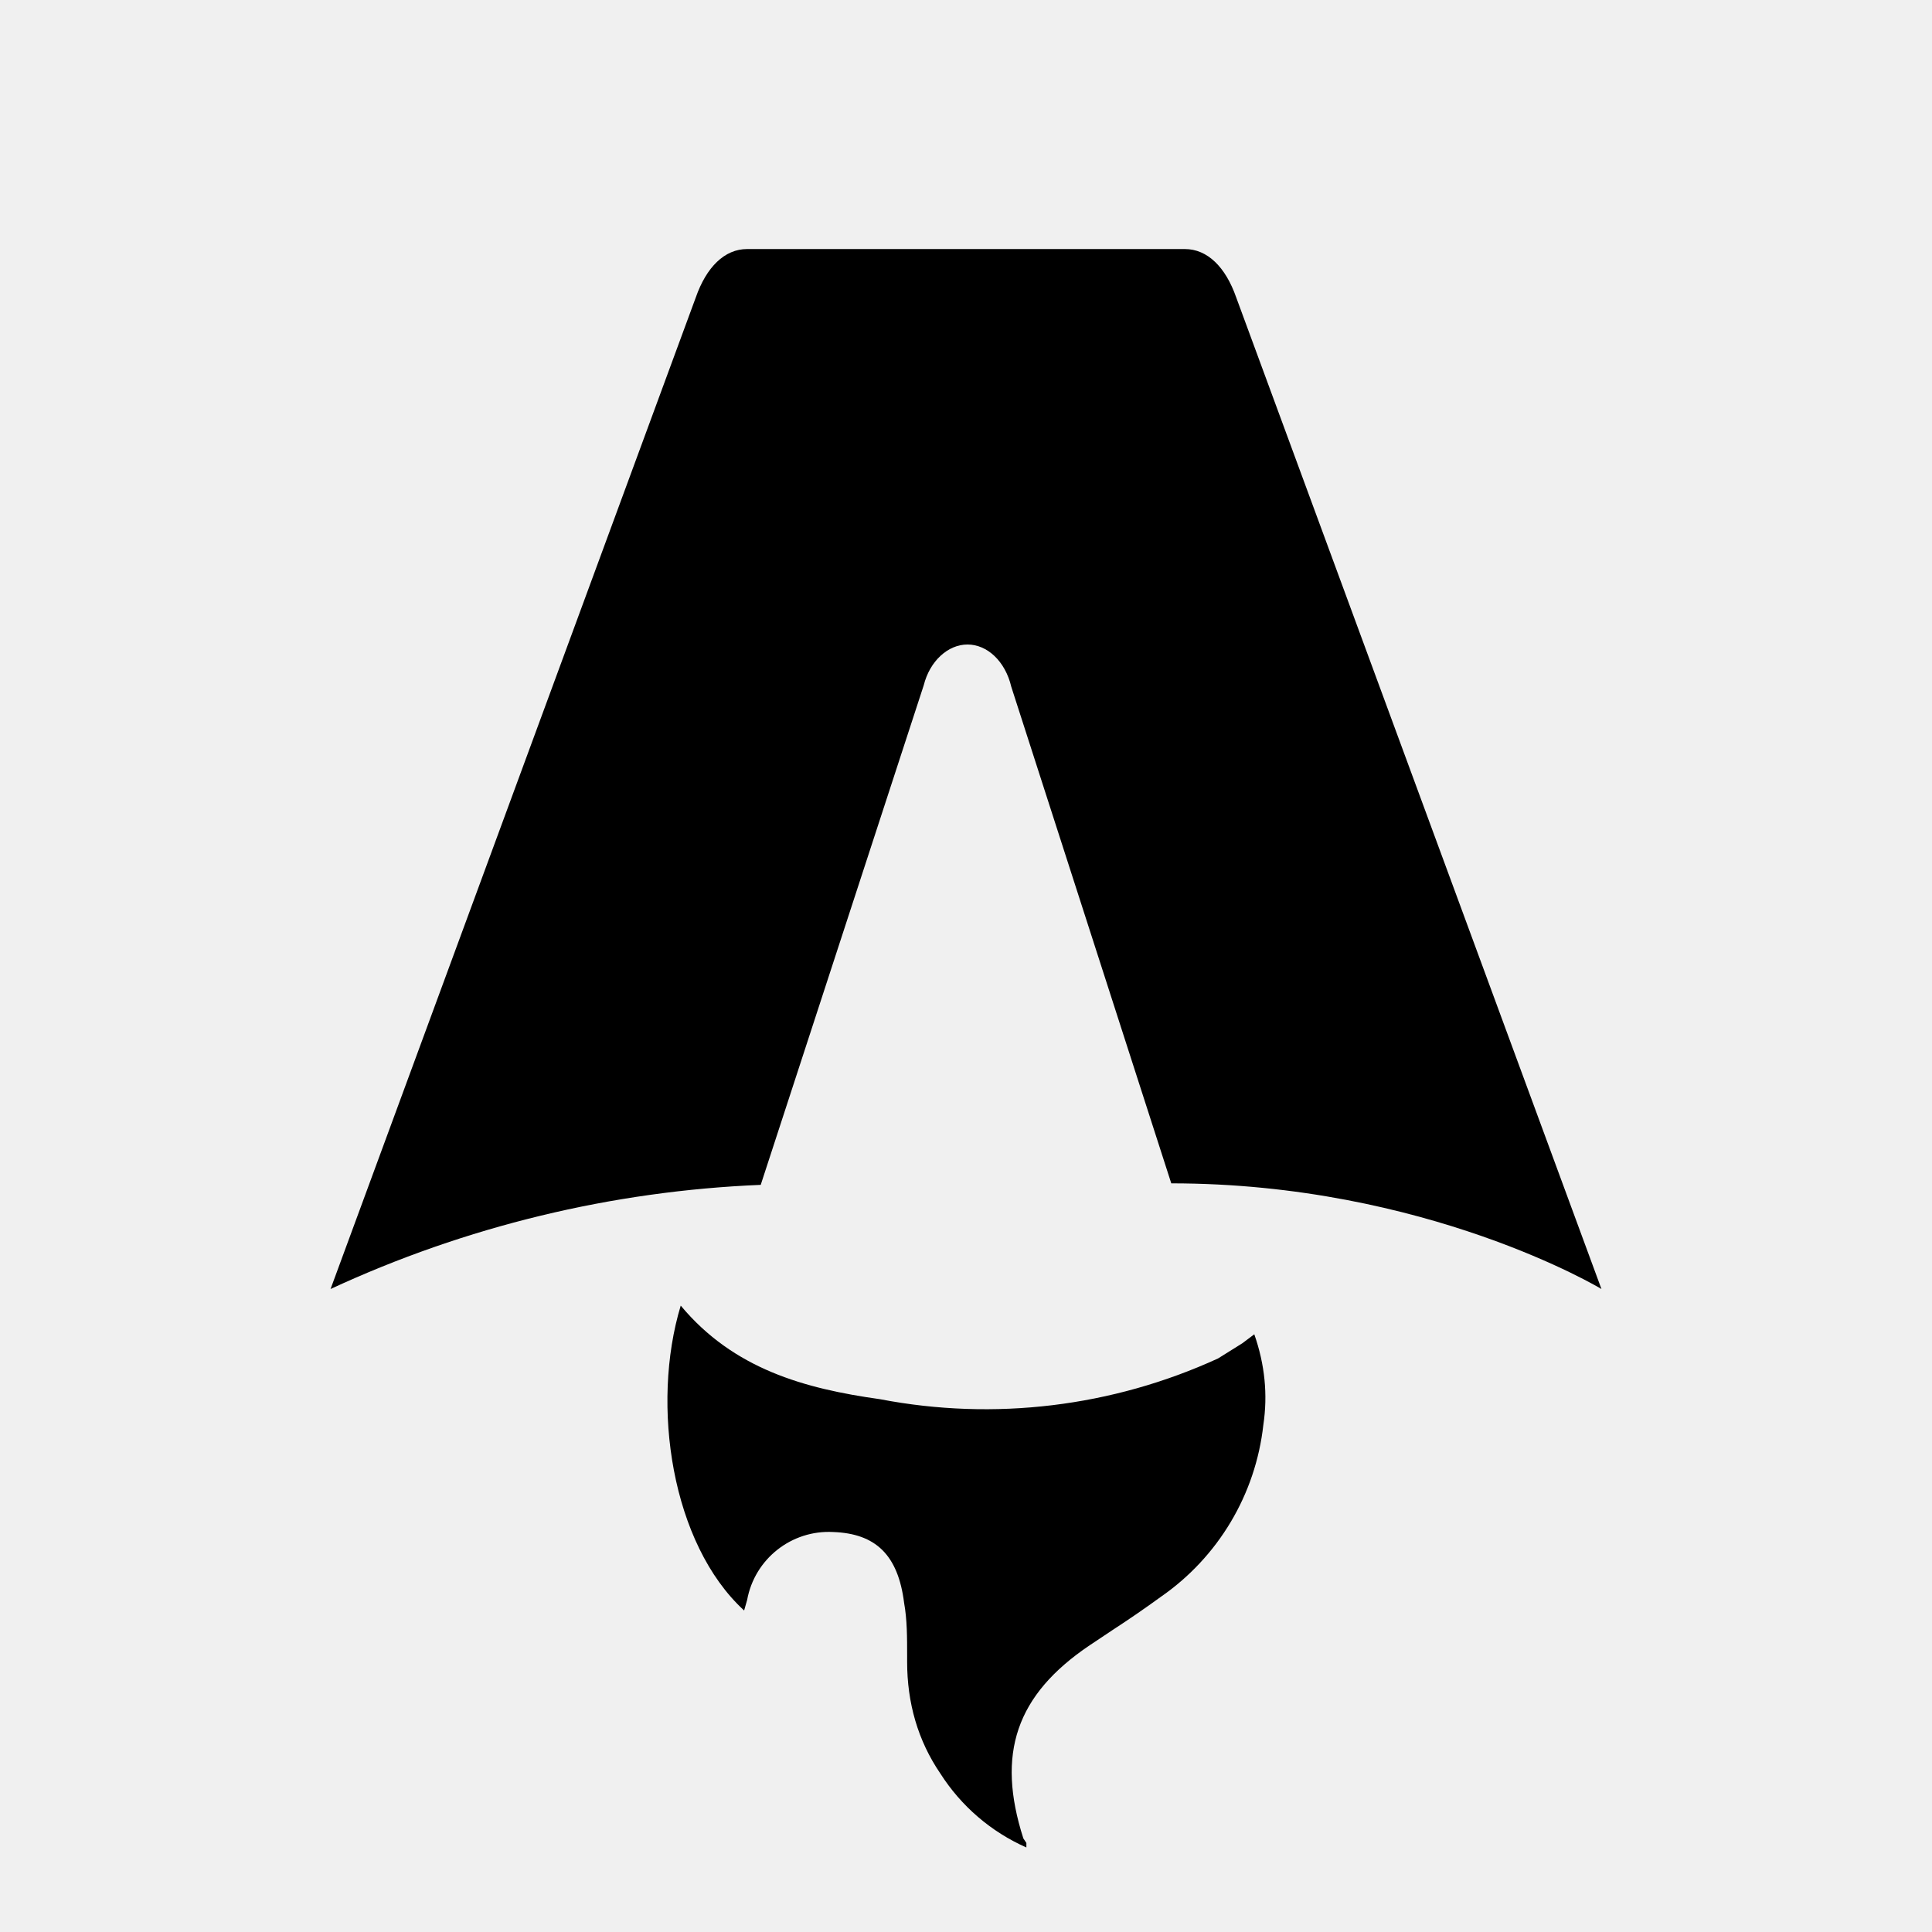
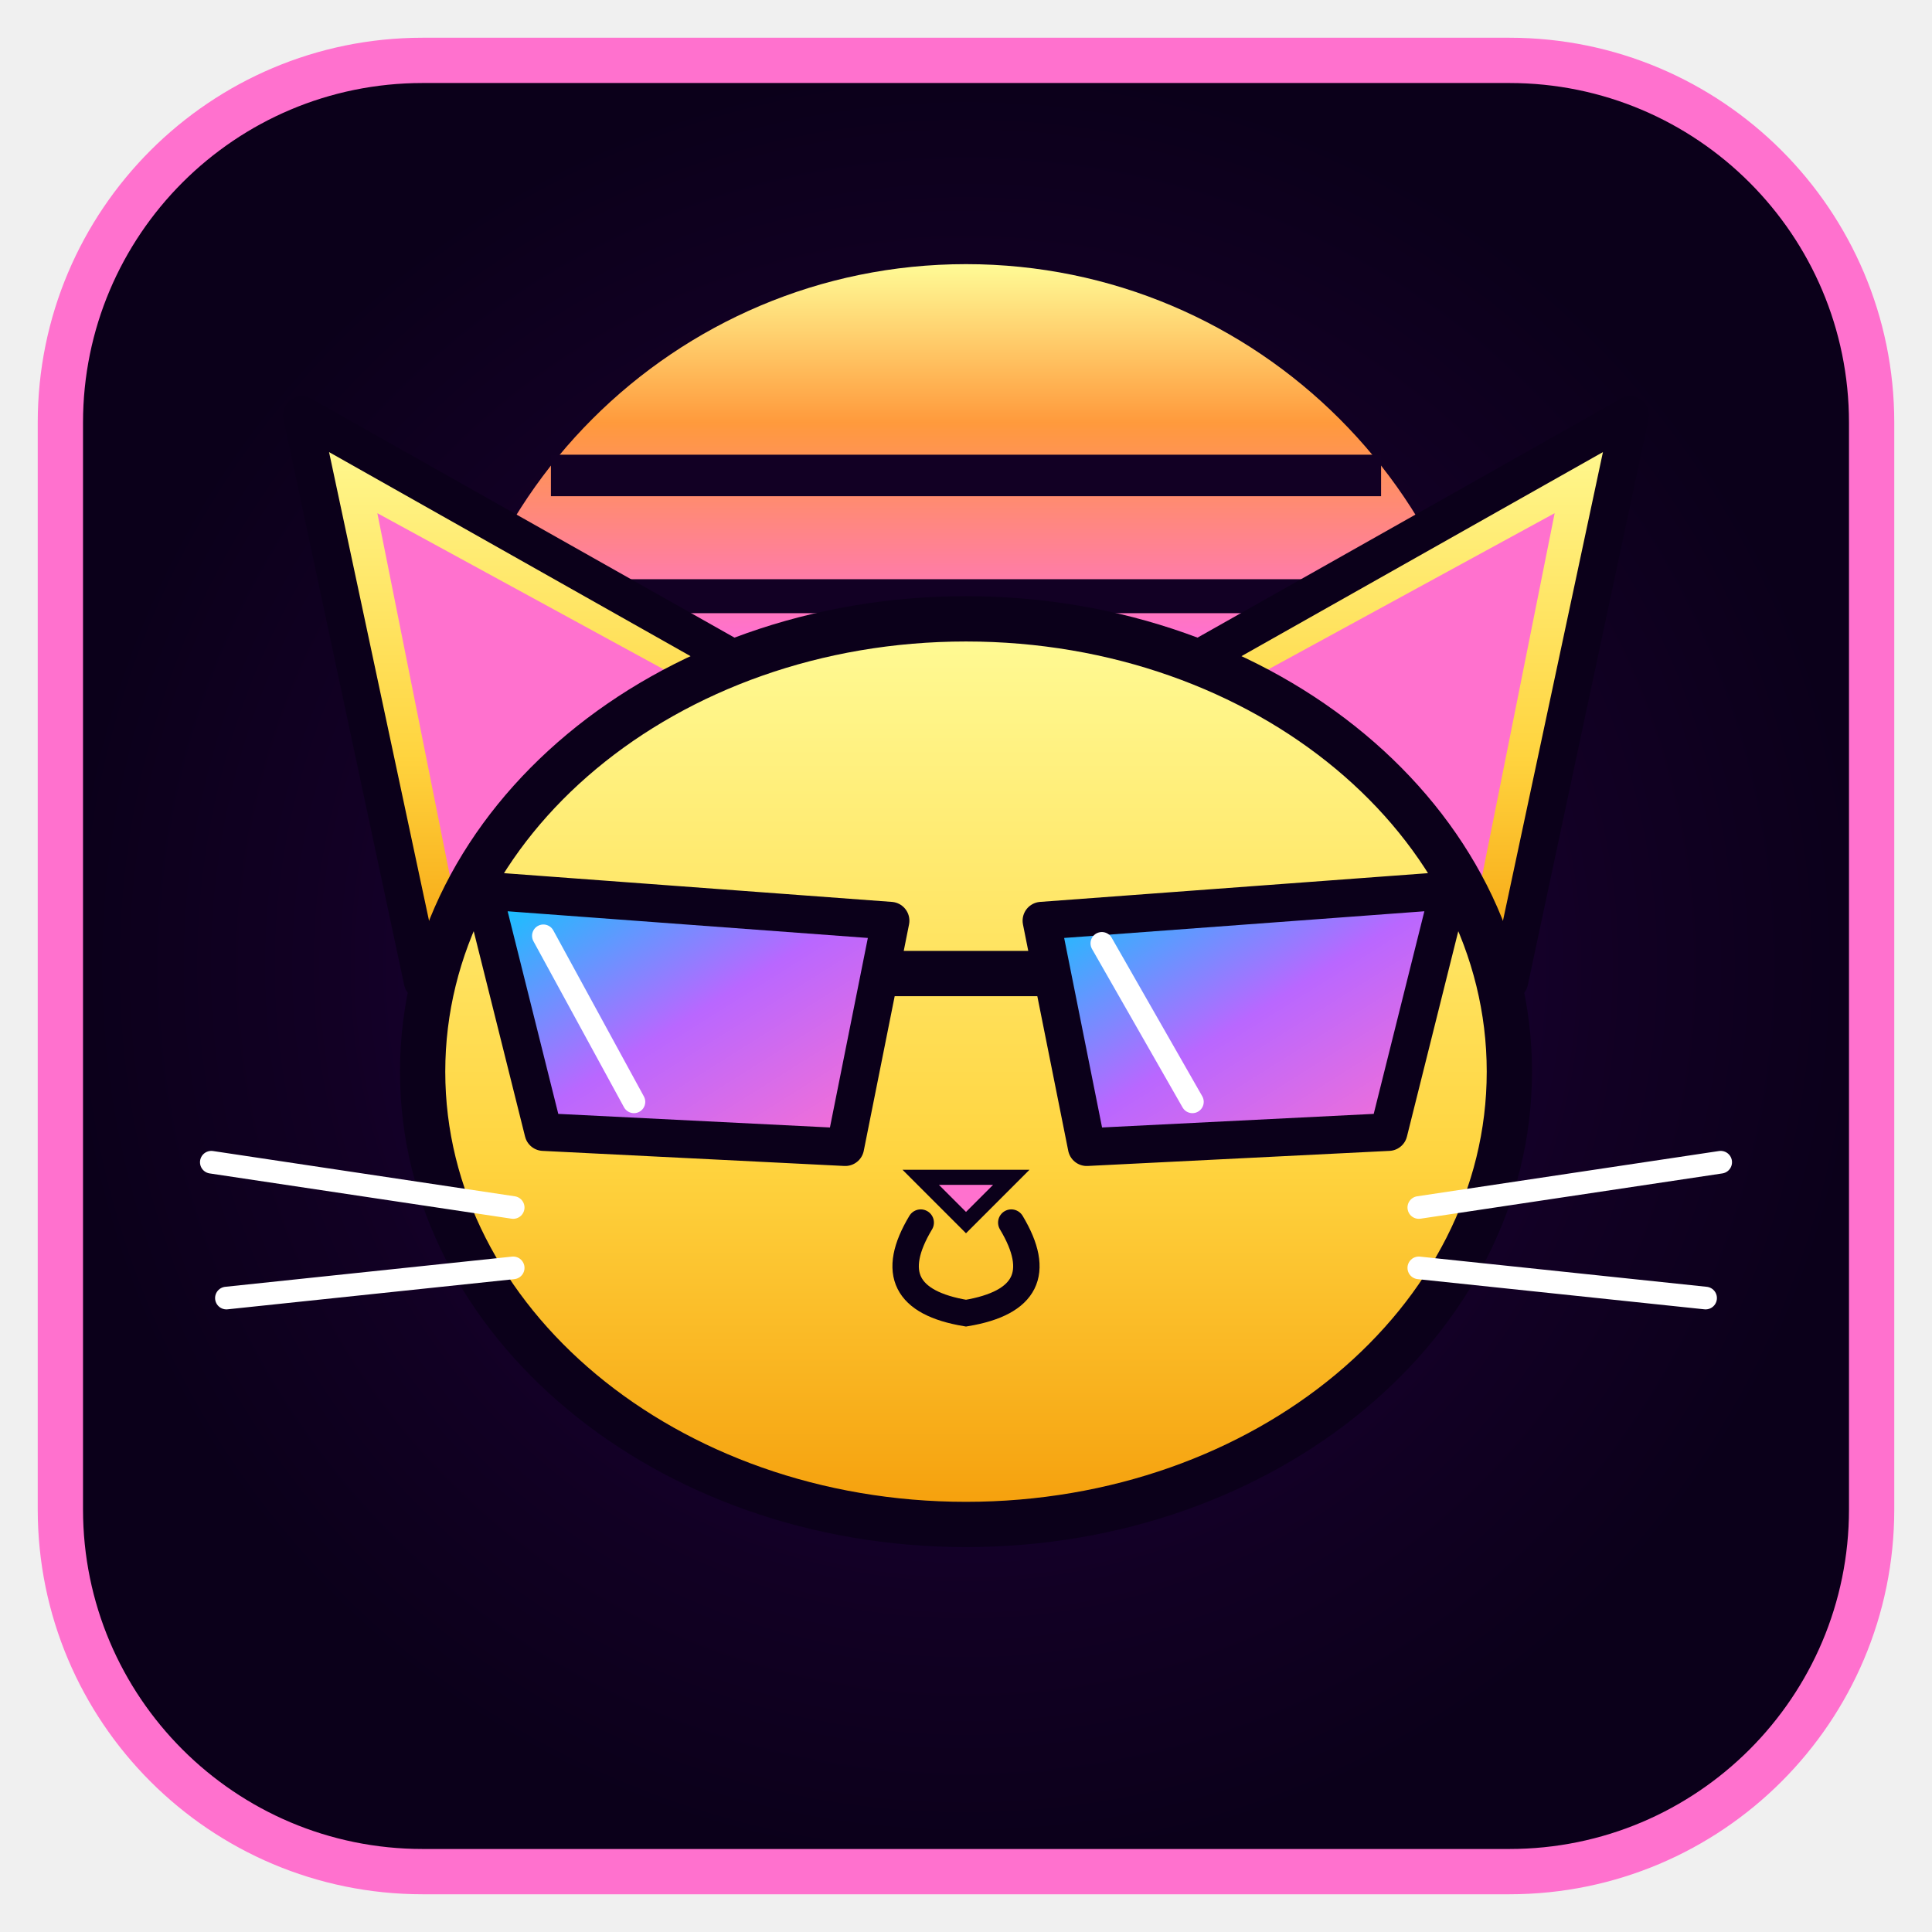
- <svg xmlns="http://www.w3.org/2000/svg" fill="none" viewBox="0 0 128 128">
-   <path d="M50.4 78.5a75.1 75.1 0 0 0-28.5 6.9l24.2-65.7c.7-2 1.9-3.2 3.4-3.2h29c1.5 0 2.7 1.2 3.4 3.2l24.2 65.7s-11.6-7-28.5-7L67 45.5c-.4-1.7-1.6-2.8-2.9-2.8-1.3 0-2.5 1.1-2.9 2.7L50.4 78.5Zm-1.1 28.2Zm-4.2-20.2c-2 6.6-.6 15.8 4.2 20.2a17.5 17.5 0 0 1 .2-.7 5.5 5.5 0 0 1 5.7-4.5c2.8.1 4.3 1.5 4.7 4.7.2 1.1.2 2.3.2 3.5v.4c0 2.7.7 5.2 2.2 7.4a13 13 0 0 0 5.7 4.9v-.3l-.2-.3c-1.8-5.6-.5-9.5 4.4-12.8l1.5-1a73 73 0 0 0 3.2-2.2 16 16 0 0 0 6.8-11.4c.3-2 .1-4-.6-6l-.8.6-1.6 1a37 37 0 0 1-22.4 2.7c-5-.7-9.7-2-13.2-6.2Z" />
-   <style>
-         path { fill: #000; }
-         @media (prefers-color-scheme: dark) {
-             path { fill: #FFF; }
-         }
-     </style>
+ <svg xmlns="http://www.w3.org/2000/svg" viewBox="0 0 256 256" width="100%" height="100%">
+   <defs>
+     <radialGradient id="spaceGrad" cx="50%" cy="50%" r="50%">
+       <stop offset="0%" stop-color="#240050" />
+       <stop offset="70%" stop-color="#120024" />
+       <stop offset="100%" stop-color="#0b001a" />
+     </radialGradient>
+     <linearGradient id="sunGrad" x1="0" y1="0" x2="0" y2="1">
+       <stop offset="0%" stop-color="#fffb96" />
+       <stop offset="30%" stop-color="#ff9a3c" />
+       <stop offset="70%" stop-color="#ff71ce" />
+       <stop offset="100%" stop-color="#b967ff" />
+     </linearGradient>
+     <linearGradient id="shadesGrad" x1="0" y1="0" x2="1" y2="1">
+       <stop offset="0%" stop-color="#01cdfe" />
+       <stop offset="50%" stop-color="#b967ff" />
+       <stop offset="100%" stop-color="#ff71ce" />
+     </linearGradient>
+     <linearGradient id="catFur" x1="0" y1="0" x2="0" y2="1">
+       <stop offset="0%" stop-color="#fffb96" />
+       <stop offset="60%" stop-color="#ffd43f" />
+       <stop offset="100%" stop-color="#f59e0b" />
+     </linearGradient>
+   </defs>
+   <rect x="8" y="8" width="240" height="240" rx="48" fill="url(#spaceGrad)" stroke="#ff71ce" stroke-width="6" />
+   <g transform="translate(128, 105)">
+     <path d="M -70 0 A 70 70 0 0 1 70 0 Z" fill="url(#sunGrad)" />
+     <line x1="-70" y1="-12" x2="70" y2="-12" stroke="#120024" stroke-width="3.5" />
+     <line x1="-65" y1="-26" x2="65" y2="-26" stroke="#120024" stroke-width="4.5" />
+     <line x1="-55" y1="-42" x2="55" y2="-42" stroke="#120024" stroke-width="5.5" />
+   </g>
+   <polygon points="56,130 40,55 102,90" fill="url(#catFur)" stroke="#0b001a" stroke-width="5" stroke-linejoin="round" />
+   <polygon points="60,118 50,68 94,92" fill="#ff71ce" />
+   <polygon points="200,130 216,55 154,90" fill="url(#catFur)" stroke="#0b001a" stroke-width="5" stroke-linejoin="round" />
+   <polygon points="196,118 206,68 162,92" fill="#ff71ce" />
+   <ellipse cx="128" cy="142" rx="72" ry="60" fill="url(#catFur)" stroke="#0b001a" stroke-width="6" />
+   <g>
+     <rect x="116" y="126" width="24" height="6" rx="2" fill="#0b001a" />
+     <path d="M 64 118 L 118 122 L 112 152 L 72 150 Z" fill="url(#shadesGrad)" stroke="#0b001a" stroke-width="5" stroke-linejoin="round" />
+     <line x1="72" y1="124" x2="84" y2="146" stroke="#ffffff" stroke-width="3" stroke-linecap="round" />
+     <path d="M 138 122 L 192 118 L 184 150 L 144 152 Z" fill="url(#shadesGrad)" stroke="#0b001a" stroke-width="5" stroke-linejoin="round" />
+     <line x1="146" y1="125" x2="158" y2="146" stroke="#ffffff" stroke-width="3" stroke-linecap="round" />
+   </g>
+   <polygon points="128,162 122,156 134,156" fill="#ff71ce" stroke="#0b001a" stroke-width="2" />
+   <path d="M 122 162 Q 116 172 128 174 Q 140 172 134 162" fill="none" stroke="#0b001a" stroke-width="3.5" stroke-linecap="round" />
+   <line x1="68" y1="160" x2="28" y2="154" stroke="#ffffff" stroke-width="3" stroke-linecap="round" />
+   <line x1="68" y1="168" x2="30" y2="172" stroke="#ffffff" stroke-width="3" stroke-linecap="round" />
+   <line x1="188" y1="160" x2="228" y2="154" stroke="#ffffff" stroke-width="3" stroke-linecap="round" />
+   <line x1="188" y1="168" x2="226" y2="172" stroke="#ffffff" stroke-width="3" stroke-linecap="round" />
</svg>
